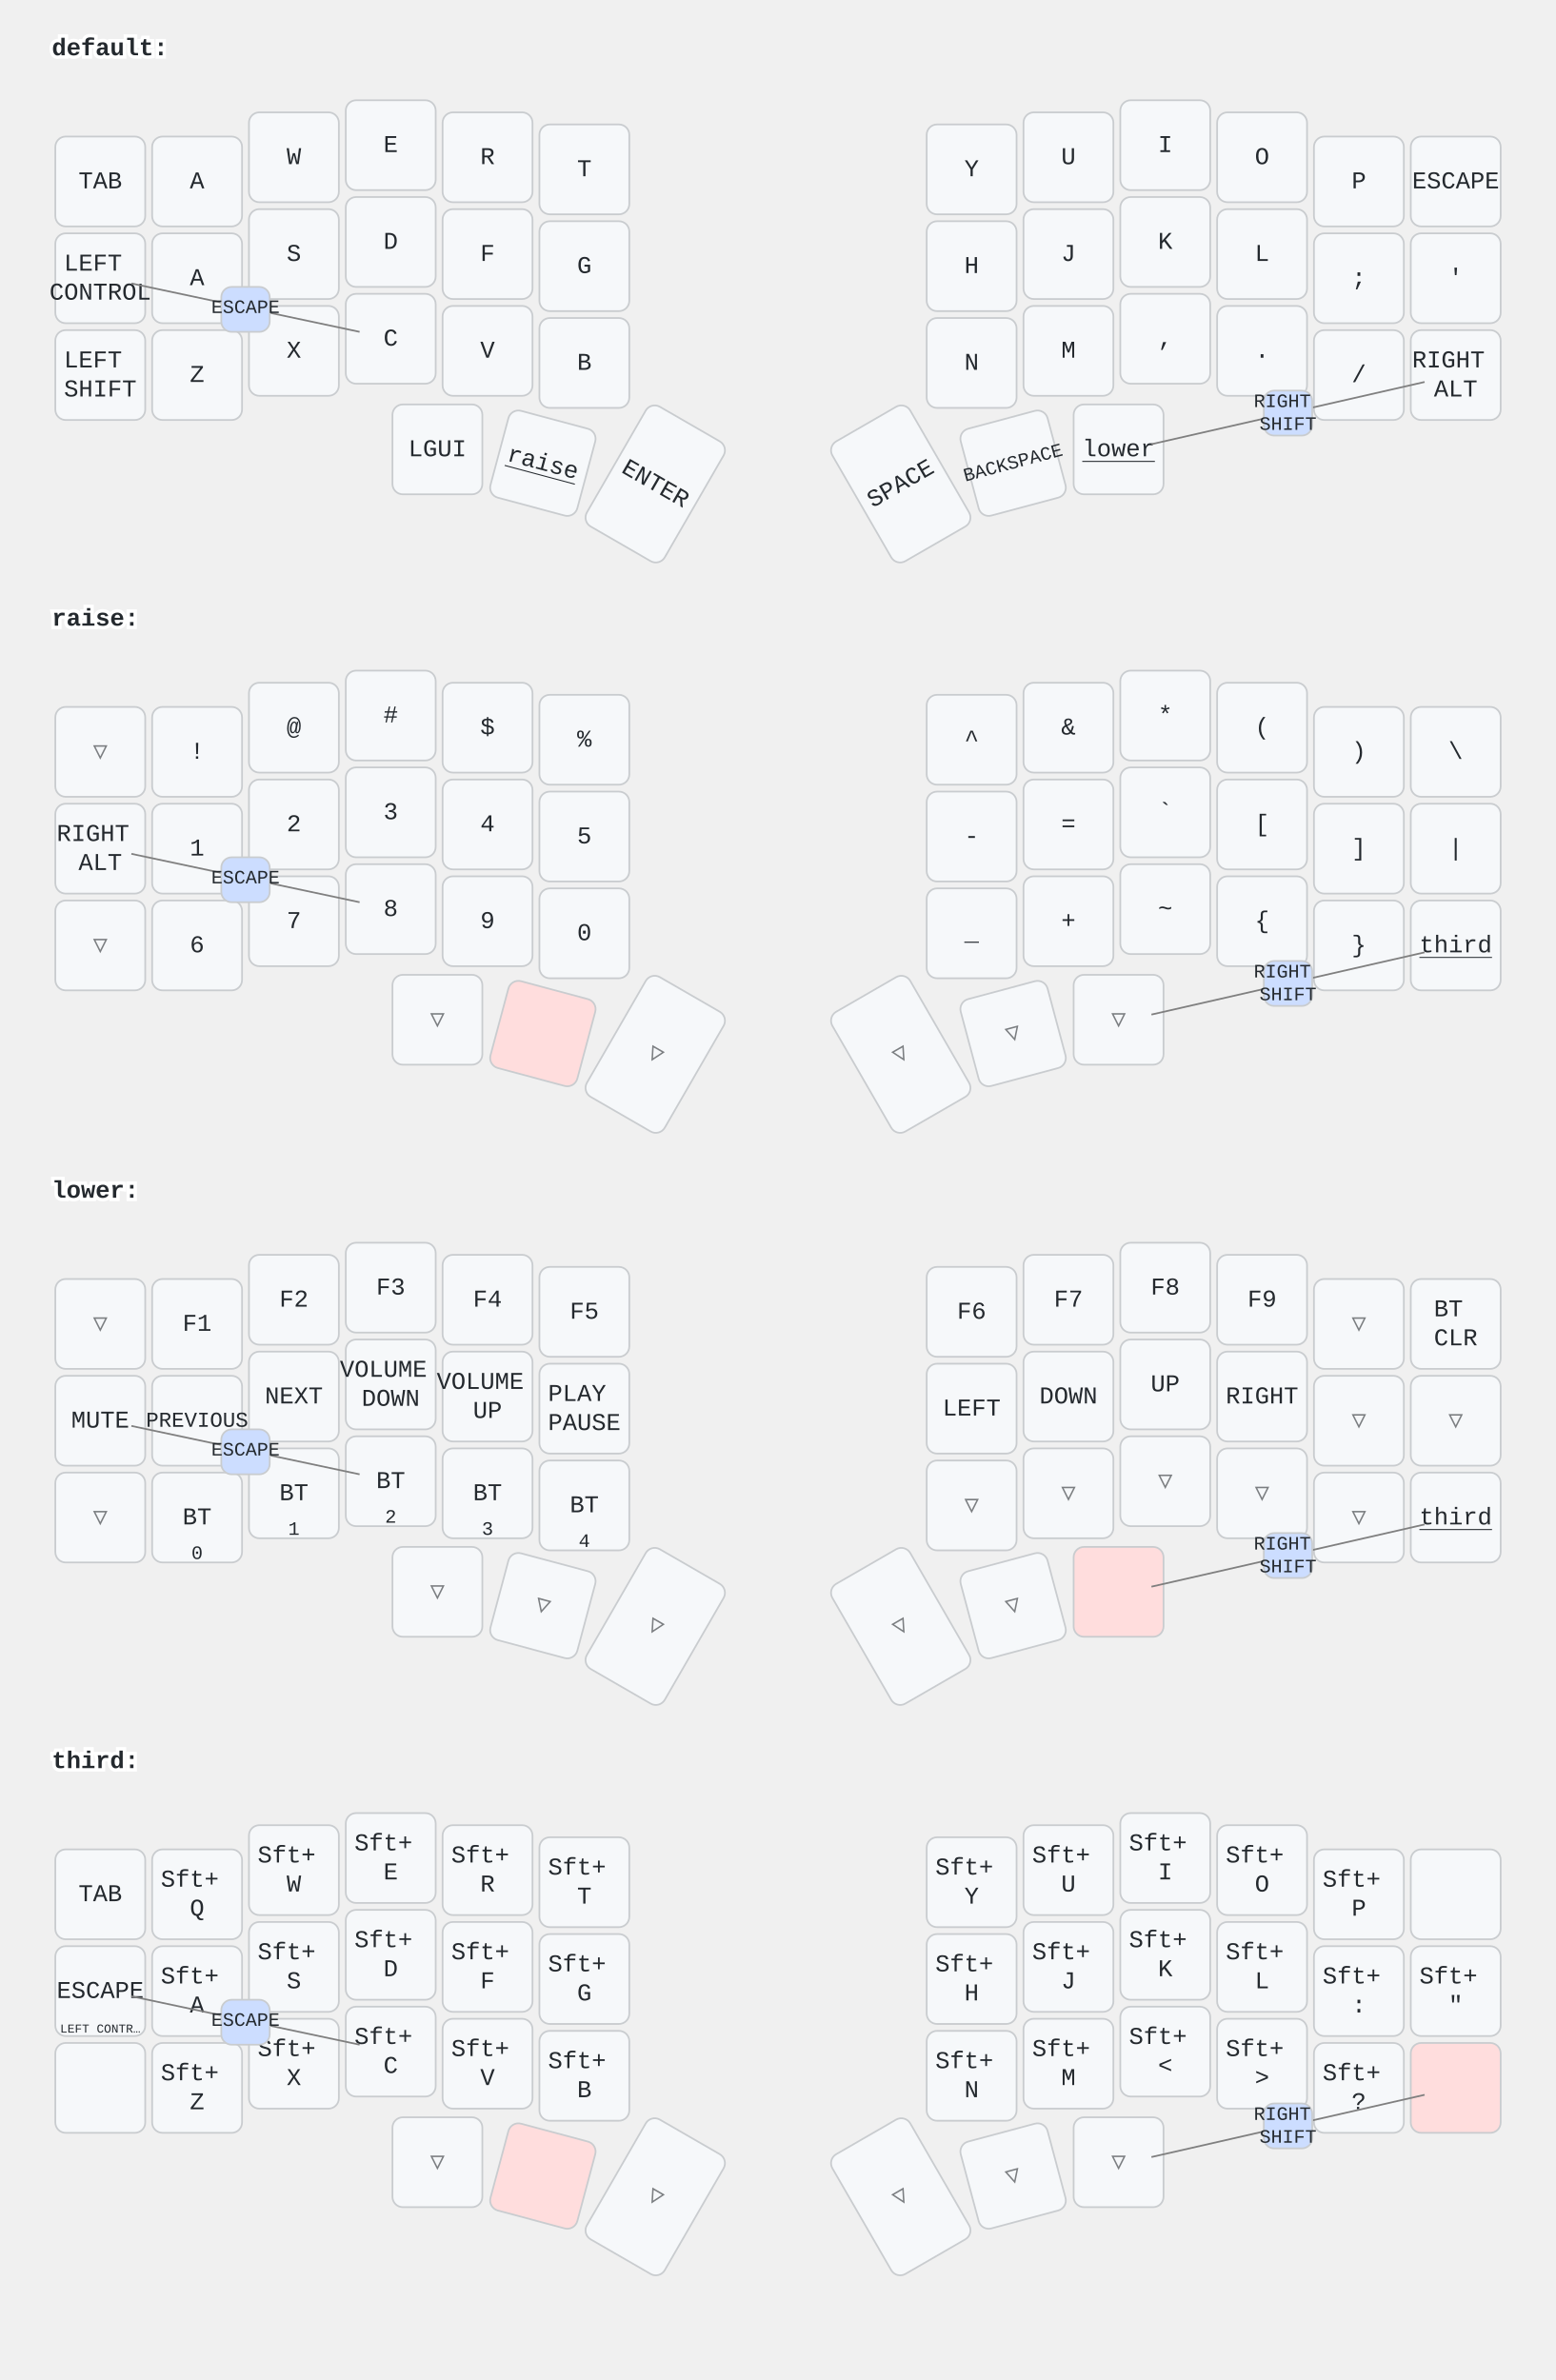
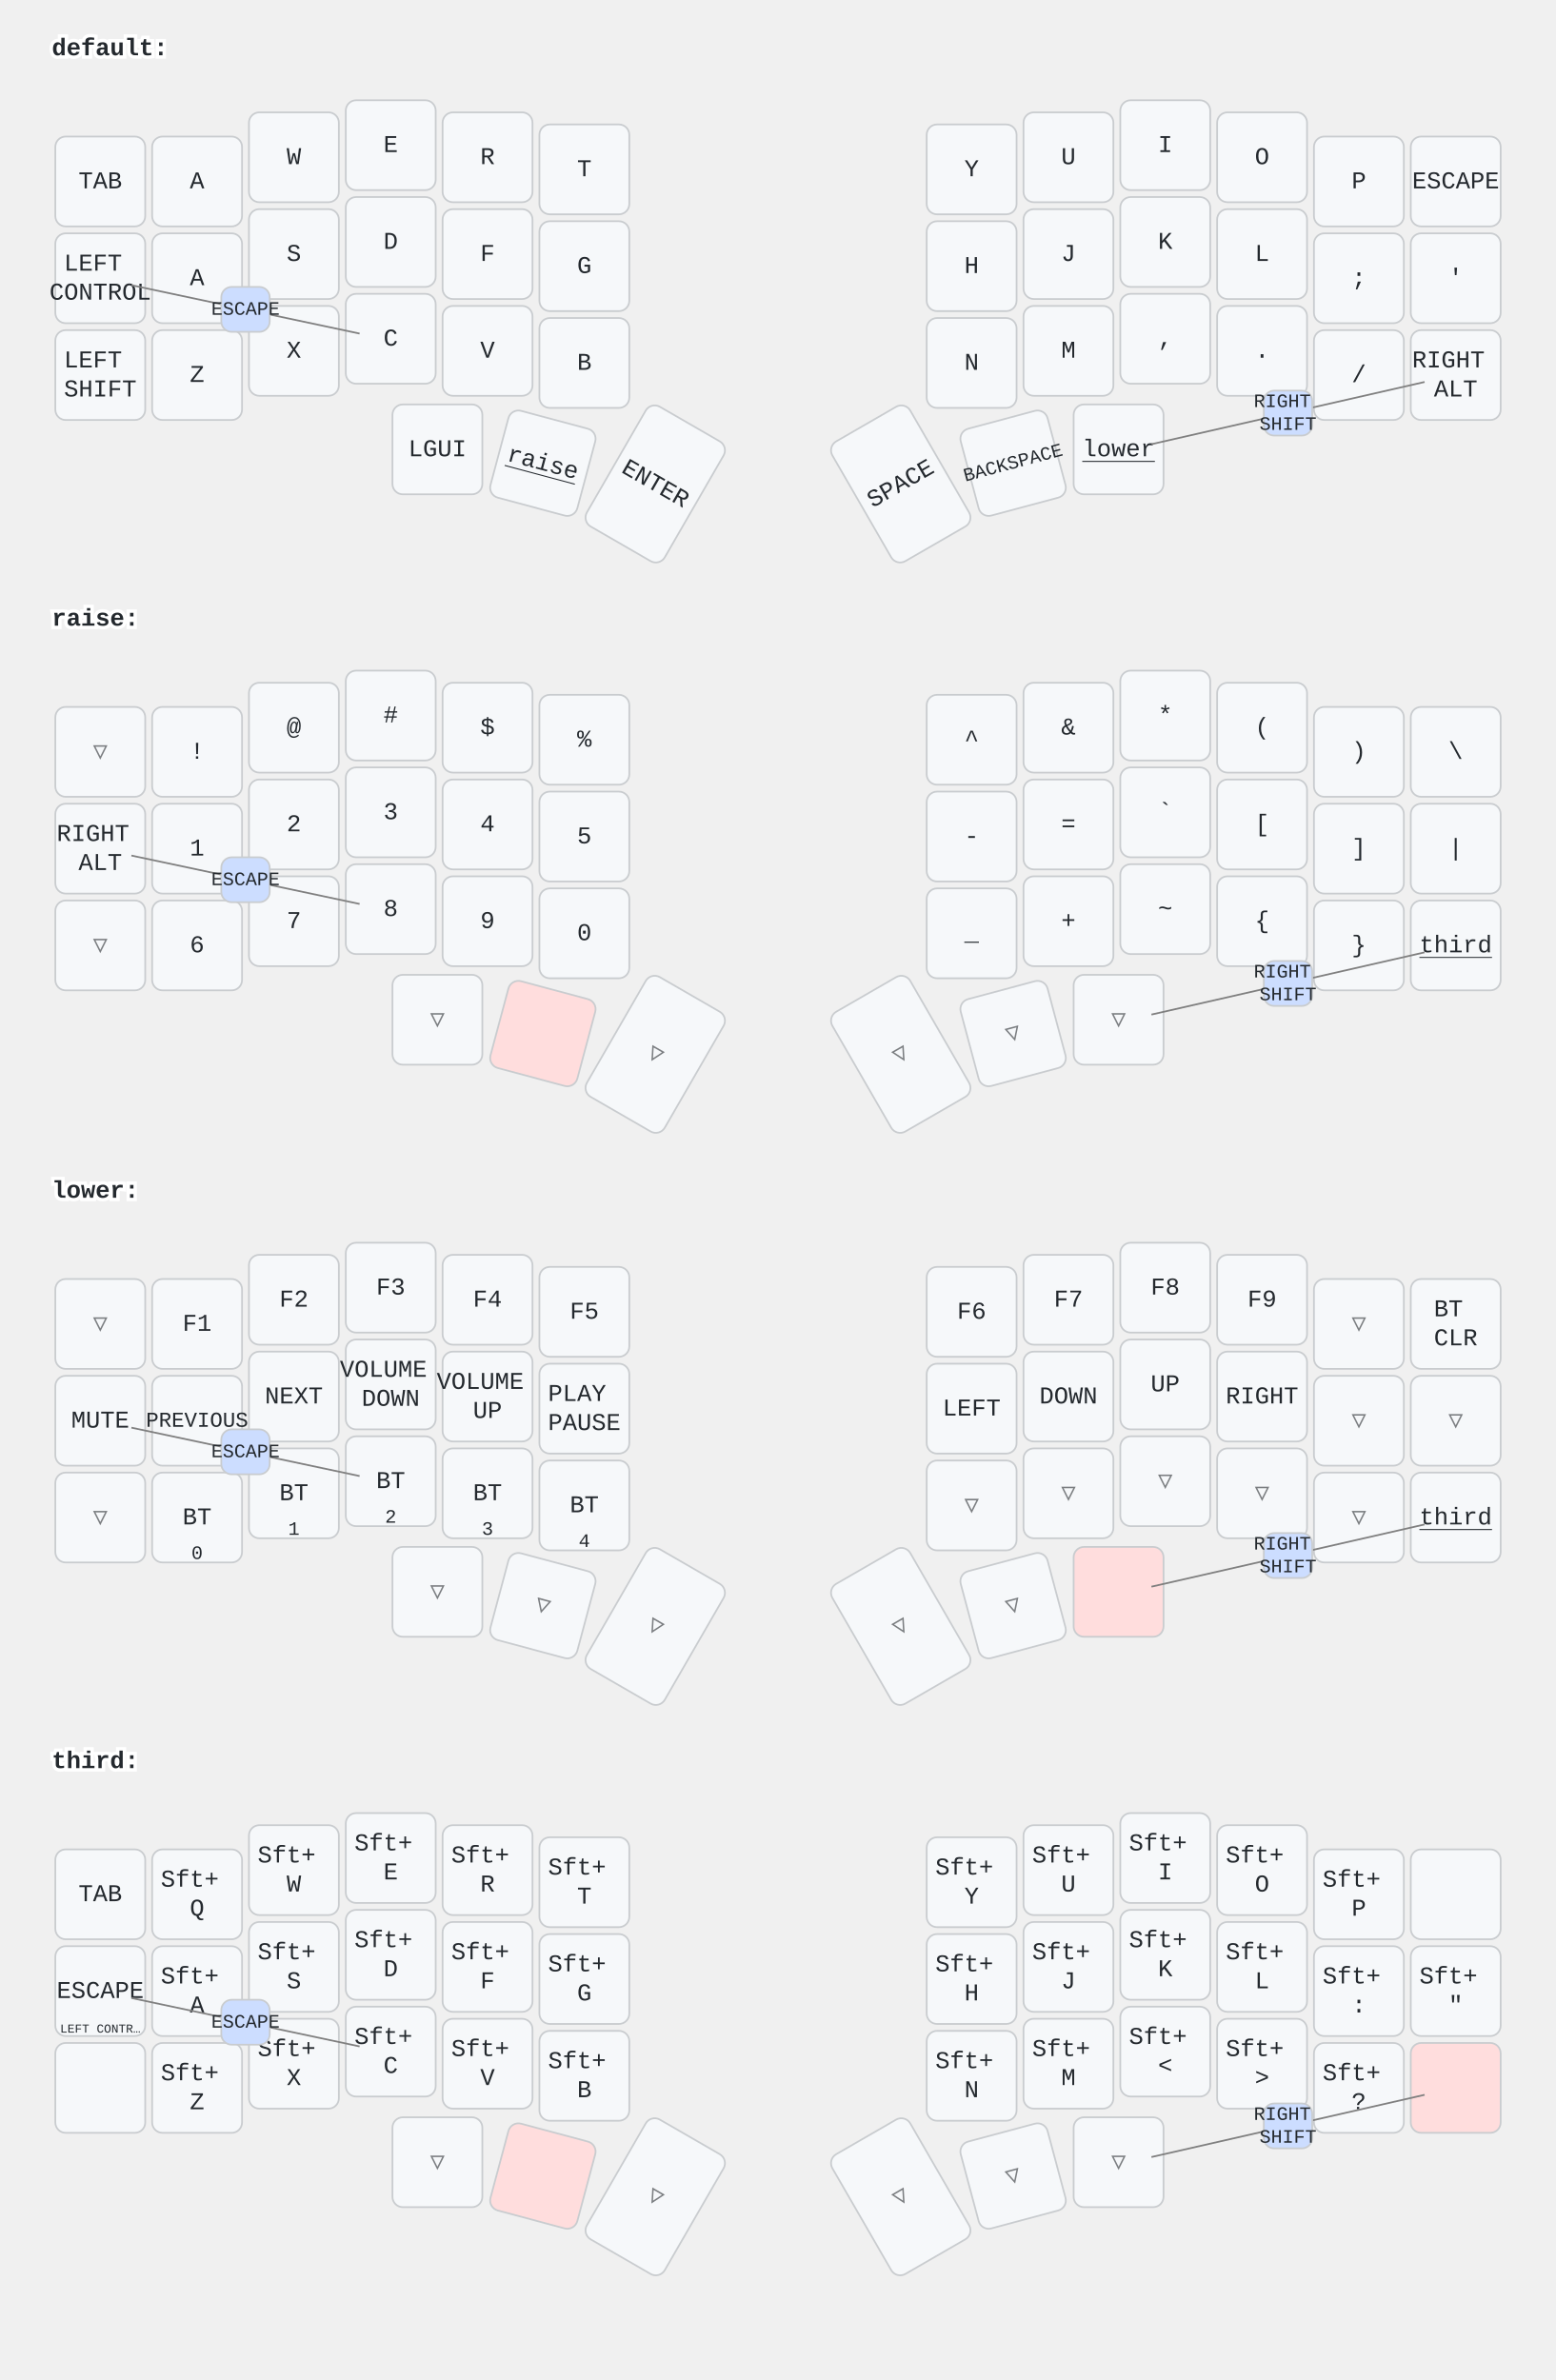
<svg xmlns="http://www.w3.org/2000/svg" width="900" height="1377" viewBox="0 0 900 1377" class="keymap">
  <style>/* inherit to force styles through use tags */
svg path {
    fill: inherit;
}

/* font and background color specifications */
svg.keymap {
    font-family: SFMono-Regular,Consolas,Liberation Mono,Menlo,monospace;
    font-size: 14px;
    font-kerning: normal;
    text-rendering: optimizeLegibility;
    fill: #24292e;
}

/* default key styling */
rect.key {
    fill: #f6f8fa;
}

rect.key, rect.combo {
    stroke: #c9cccf;
    stroke-width: 1;
}

/* default key side styling, only used is draw_key_sides is set */
rect.side {
    filter: brightness(90%);
}

/* color accent for combo boxes */
rect.combo, rect.combo-separate {
    fill: #cdf;
}

/* color accent for held keys */
rect.held, rect.combo.held {
    fill: #fdd;
}

/* color accent for ghost (optional) keys */
rect.ghost, rect.combo.ghost {
    stroke-dasharray: 4, 4;
    stroke-width: 2;
}

text {
    text-anchor: middle;
    dominant-baseline: middle;
}

/* styling for layer labels */
text.label {
    font-weight: bold;
    text-anchor: start;
    stroke: white;
    stroke-width: 4;
    paint-order: stroke;
}

/* styling for optional footer */
text.footer {
    text-anchor: end;
    dominant-baseline: auto;
    stroke: white;
    stroke-width: 4;
    paint-order: stroke;
}

/* styling for combo tap, and key hold/shifted label text */
text.combo, text.hold, text.shifted {
    font-size: 11px;
}

text.hold {
    text-anchor: middle;
    dominant-baseline: auto;
}

text.shifted {
    text-anchor: middle;
    dominant-baseline: hanging;
}

text.layer-activator {
    text-decoration: underline;
}

/* styling for hold/shifted label text in combo box */
text.combo.hold, text.combo.shifted {
    font-size: 8px;
}

/* lighter symbol for transparent keys */
text.trans {
    fill: #7b7e81;
}

/* styling for combo dendrons */
path.combo {
    stroke-width: 1;
    stroke: gray;
    fill: none;
}

/* Start Tabler Icons Cleanup */
/* cannot use height/width with glyphs */
.icon-tabler &gt; path {
    fill: inherit;
    stroke: inherit;
    stroke-width: 2;
}
/* hide tabler's default box */
.icon-tabler &gt; path[stroke="none"][fill="none"] {
    visibility: hidden;
}
/* End Tabler Icons Cleanup */
</style>
  <g transform="translate(30, 0)" class="layer-default">
    <text x="0" y="28" class="label" id="default">default:</text>
    <g transform="translate(0, 56)">
      <g transform="translate(28, 49)" class="key keypos-0">
        <rect rx="6" ry="6" x="-26" y="-26" width="52" height="52" class="key" />
        <text x="0" y="0" class="key tap">TAB</text>
      </g>
      <g transform="translate(84, 49)" class="key keypos-1">
        <rect rx="6" ry="6" x="-26" y="-26" width="52" height="52" class="key" />
        <text x="0" y="0" class="key tap">A</text>
      </g>
      <g transform="translate(140, 35)" class="key keypos-2">
        <rect rx="6" ry="6" x="-26" y="-26" width="52" height="52" class="key" />
        <text x="0" y="0" class="key tap">W</text>
      </g>
      <g transform="translate(196, 28)" class="key keypos-3">
        <rect rx="6" ry="6" x="-26" y="-26" width="52" height="52" class="key" />
        <text x="0" y="0" class="key tap">E</text>
      </g>
      <g transform="translate(252, 35)" class="key keypos-4">
        <rect rx="6" ry="6" x="-26" y="-26" width="52" height="52" class="key" />
        <text x="0" y="0" class="key tap">R</text>
      </g>
      <g transform="translate(308, 42)" class="key keypos-5">
        <rect rx="6" ry="6" x="-26" y="-26" width="52" height="52" class="key" />
        <text x="0" y="0" class="key tap">T</text>
      </g>
      <g transform="translate(532, 42)" class="key keypos-6">
        <rect rx="6" ry="6" x="-26" y="-26" width="52" height="52" class="key" />
        <text x="0" y="0" class="key tap">Y</text>
      </g>
      <g transform="translate(588, 35)" class="key keypos-7">
        <rect rx="6" ry="6" x="-26" y="-26" width="52" height="52" class="key" />
        <text x="0" y="0" class="key tap">U</text>
      </g>
      <g transform="translate(644, 28)" class="key keypos-8">
        <rect rx="6" ry="6" x="-26" y="-26" width="52" height="52" class="key" />
        <text x="0" y="0" class="key tap">I</text>
      </g>
      <g transform="translate(700, 35)" class="key keypos-9">
        <rect rx="6" ry="6" x="-26" y="-26" width="52" height="52" class="key" />
        <text x="0" y="0" class="key tap">O</text>
      </g>
      <g transform="translate(756, 49)" class="key keypos-10">
        <rect rx="6" ry="6" x="-26" y="-26" width="52" height="52" class="key" />
        <text x="0" y="0" class="key tap">P</text>
      </g>
      <g transform="translate(812, 49)" class="key keypos-11">
        <rect rx="6" ry="6" x="-26" y="-26" width="52" height="52" class="key" />
        <text x="0" y="0" class="key tap">ESCAPE</text>
      </g>
      <g transform="translate(28, 105)" class="key keypos-12">
        <rect rx="6" ry="6" x="-26" y="-26" width="52" height="52" class="key" />
        <text x="0" y="0" class="key tap">
          <tspan x="0" dy="-0.6em">LEFT</tspan>
          <tspan x="0" dy="1.2em">CONTROL</tspan>
        </text>
      </g>
      <g transform="translate(84, 105)" class="key keypos-13">
        <rect rx="6" ry="6" x="-26" y="-26" width="52" height="52" class="key" />
        <text x="0" y="0" class="key tap">A</text>
      </g>
      <g transform="translate(140, 91)" class="key keypos-14">
        <rect rx="6" ry="6" x="-26" y="-26" width="52" height="52" class="key" />
        <text x="0" y="0" class="key tap">S</text>
      </g>
      <g transform="translate(196, 84)" class="key keypos-15">
        <rect rx="6" ry="6" x="-26" y="-26" width="52" height="52" class="key" />
        <text x="0" y="0" class="key tap">D</text>
      </g>
      <g transform="translate(252, 91)" class="key keypos-16">
        <rect rx="6" ry="6" x="-26" y="-26" width="52" height="52" class="key" />
        <text x="0" y="0" class="key tap">F</text>
      </g>
      <g transform="translate(308, 98)" class="key keypos-17">
        <rect rx="6" ry="6" x="-26" y="-26" width="52" height="52" class="key" />
        <text x="0" y="0" class="key tap">G</text>
      </g>
      <g transform="translate(532, 98)" class="key keypos-18">
        <rect rx="6" ry="6" x="-26" y="-26" width="52" height="52" class="key" />
        <text x="0" y="0" class="key tap">H</text>
      </g>
      <g transform="translate(588, 91)" class="key keypos-19">
        <rect rx="6" ry="6" x="-26" y="-26" width="52" height="52" class="key" />
        <text x="0" y="0" class="key tap">J</text>
      </g>
      <g transform="translate(644, 84)" class="key keypos-20">
        <rect rx="6" ry="6" x="-26" y="-26" width="52" height="52" class="key" />
        <text x="0" y="0" class="key tap">K</text>
      </g>
      <g transform="translate(700, 91)" class="key keypos-21">
        <rect rx="6" ry="6" x="-26" y="-26" width="52" height="52" class="key" />
        <text x="0" y="0" class="key tap">L</text>
      </g>
      <g transform="translate(756, 105)" class="key keypos-22">
        <rect rx="6" ry="6" x="-26" y="-26" width="52" height="52" class="key" />
        <text x="0" y="0" class="key tap">;</text>
      </g>
      <g transform="translate(812, 105)" class="key keypos-23">
        <rect rx="6" ry="6" x="-26" y="-26" width="52" height="52" class="key" />
        <text x="0" y="0" class="key tap">'</text>
      </g>
      <g transform="translate(28, 161)" class="key keypos-24">
        <rect rx="6" ry="6" x="-26" y="-26" width="52" height="52" class="key" />
        <text x="0" y="0" class="key tap">
          <tspan x="0" dy="-0.6em">LEFT</tspan>
          <tspan x="0" dy="1.2em">SHIFT</tspan>
        </text>
      </g>
      <g transform="translate(84, 161)" class="key keypos-25">
        <rect rx="6" ry="6" x="-26" y="-26" width="52" height="52" class="key" />
        <text x="0" y="0" class="key tap">Z</text>
      </g>
      <g transform="translate(140, 147)" class="key keypos-26">
        <rect rx="6" ry="6" x="-26" y="-26" width="52" height="52" class="key" />
        <text x="0" y="0" class="key tap">X</text>
      </g>
      <g transform="translate(196, 140)" class="key keypos-27">
        <rect rx="6" ry="6" x="-26" y="-26" width="52" height="52" class="key" />
        <text x="0" y="0" class="key tap">C</text>
      </g>
      <g transform="translate(252, 147)" class="key keypos-28">
        <rect rx="6" ry="6" x="-26" y="-26" width="52" height="52" class="key" />
        <text x="0" y="0" class="key tap">V</text>
      </g>
      <g transform="translate(308, 154)" class="key keypos-29">
        <rect rx="6" ry="6" x="-26" y="-26" width="52" height="52" class="key" />
        <text x="0" y="0" class="key tap">B</text>
      </g>
      <g transform="translate(532, 154)" class="key keypos-30">
        <rect rx="6" ry="6" x="-26" y="-26" width="52" height="52" class="key" />
        <text x="0" y="0" class="key tap">N</text>
      </g>
      <g transform="translate(588, 147)" class="key keypos-31">
        <rect rx="6" ry="6" x="-26" y="-26" width="52" height="52" class="key" />
        <text x="0" y="0" class="key tap">M</text>
      </g>
      <g transform="translate(644, 140)" class="key keypos-32">
        <rect rx="6" ry="6" x="-26" y="-26" width="52" height="52" class="key" />
        <text x="0" y="0" class="key tap">,</text>
      </g>
      <g transform="translate(700, 147)" class="key keypos-33">
        <rect rx="6" ry="6" x="-26" y="-26" width="52" height="52" class="key" />
        <text x="0" y="0" class="key tap">.</text>
      </g>
      <g transform="translate(756, 161)" class="key keypos-34">
        <rect rx="6" ry="6" x="-26" y="-26" width="52" height="52" class="key" />
        <text x="0" y="0" class="key tap">/</text>
      </g>
      <g transform="translate(812, 161)" class="key keypos-35">
        <rect rx="6" ry="6" x="-26" y="-26" width="52" height="52" class="key" />
        <text x="0" y="0" class="key tap">
          <tspan x="0" dy="-0.6em">RIGHT</tspan>
          <tspan x="0" dy="1.2em">ALT</tspan>
        </text>
      </g>
      <g transform="translate(223, 204)" class="key keypos-36">
        <rect rx="6" ry="6" x="-26" y="-26" width="52" height="52" class="key" />
        <text x="0" y="0" class="key tap">LGUI</text>
      </g>
      <g transform="translate(284, 212) rotate(15.0)" class="key keypos-37">
        <rect rx="6" ry="6" x="-26" y="-26" width="52" height="52" class="key" />
        <a href="#raise">
          <text x="0" y="0" class="key tap layer-activator">raise</text>
        </a>
      </g>
      <g transform="translate(349, 224) rotate(30.0)" class="key keypos-38">
        <rect rx="6" ry="6" x="-26" y="-40" width="52" height="80" class="key" />
        <text x="0" y="0" class="key tap">ENTER</text>
      </g>
      <g transform="translate(491, 224) rotate(-30.0)" class="key keypos-39">
        <rect rx="6" ry="6" x="-26" y="-40" width="52" height="80" class="key" />
        <text x="0" y="0" class="key tap">SPACE</text>
      </g>
      <g transform="translate(556, 212) rotate(-15.0)" class="key keypos-40">
        <rect rx="6" ry="6" x="-26" y="-26" width="52" height="52" class="key" />
        <text x="0" y="0" class="key tap">
          <tspan style="font-size: 78%">BACKSPACE</tspan>
        </text>
      </g>
      <g transform="translate(617, 204)" class="key keypos-41">
        <rect rx="6" ry="6" x="-26" y="-26" width="52" height="52" class="key" />
        <a href="#lower">
          <text x="0" y="0" class="key tap layer-activator">lower</text>
        </a>
      </g>
      <g class="combo combopos-0">
-         <path d="M112,122 l-66,-14" class="combo" />
-         <path d="M112,122 l66,14" class="combo" />
+         <path d="M112,123 l-66,-14" class="combo" />
+         <path d="M112,123 l66,14" class="combo" />
        <rect rx="6" ry="6" x="98" y="110" width="28" height="26" class="combo" />
-         <text x="112" y="122" class="combo tap">ESCAPE</text>
+         <text x="112" y="123" class="combo tap">ESCAPE</text>
      </g>
      <g class="combo combopos-1">
        <path d="M715,183 l-79,18" class="combo" />
        <path d="M715,183 l79,-18" class="combo" />
        <rect rx="6" ry="6" x="701" y="170" width="28" height="26" class="combo" />
        <text x="715" y="183" class="combo tap">
          <tspan x="715" dy="-0.6em">RIGHT</tspan>
          <tspan x="715" dy="1.2em">SHIFT</tspan>
        </text>
      </g>
    </g>
  </g>
  <g transform="translate(30, 330)" class="layer-raise">
    <text x="0" y="28" class="label" id="raise">raise:</text>
    <g transform="translate(0, 56)">
      <g transform="translate(28, 49)" class="key trans keypos-0">
        <rect rx="6" ry="6" x="-26" y="-26" width="52" height="52" class="key trans" />
        <text x="0" y="0" class="key trans tap">▽</text>
      </g>
      <g transform="translate(84, 49)" class="key keypos-1">
        <rect rx="6" ry="6" x="-26" y="-26" width="52" height="52" class="key" />
        <text x="0" y="0" class="key tap">!</text>
      </g>
      <g transform="translate(140, 35)" class="key keypos-2">
        <rect rx="6" ry="6" x="-26" y="-26" width="52" height="52" class="key" />
        <text x="0" y="0" class="key tap">@</text>
      </g>
      <g transform="translate(196, 28)" class="key keypos-3">
        <rect rx="6" ry="6" x="-26" y="-26" width="52" height="52" class="key" />
        <text x="0" y="0" class="key tap">#</text>
      </g>
      <g transform="translate(252, 35)" class="key keypos-4">
        <rect rx="6" ry="6" x="-26" y="-26" width="52" height="52" class="key" />
        <text x="0" y="0" class="key tap">$</text>
      </g>
      <g transform="translate(308, 42)" class="key keypos-5">
        <rect rx="6" ry="6" x="-26" y="-26" width="52" height="52" class="key" />
        <text x="0" y="0" class="key tap">%</text>
      </g>
      <g transform="translate(532, 42)" class="key keypos-6">
        <rect rx="6" ry="6" x="-26" y="-26" width="52" height="52" class="key" />
        <text x="0" y="0" class="key tap">^</text>
      </g>
      <g transform="translate(588, 35)" class="key keypos-7">
        <rect rx="6" ry="6" x="-26" y="-26" width="52" height="52" class="key" />
        <text x="0" y="0" class="key tap">&amp;</text>
      </g>
      <g transform="translate(644, 28)" class="key keypos-8">
        <rect rx="6" ry="6" x="-26" y="-26" width="52" height="52" class="key" />
        <text x="0" y="0" class="key tap">*</text>
      </g>
      <g transform="translate(700, 35)" class="key keypos-9">
        <rect rx="6" ry="6" x="-26" y="-26" width="52" height="52" class="key" />
        <text x="0" y="0" class="key tap">(</text>
      </g>
      <g transform="translate(756, 49)" class="key keypos-10">
        <rect rx="6" ry="6" x="-26" y="-26" width="52" height="52" class="key" />
        <text x="0" y="0" class="key tap">)</text>
      </g>
      <g transform="translate(812, 49)" class="key keypos-11">
        <rect rx="6" ry="6" x="-26" y="-26" width="52" height="52" class="key" />
        <text x="0" y="0" class="key tap">\</text>
      </g>
      <g transform="translate(28, 105)" class="key keypos-12">
        <rect rx="6" ry="6" x="-26" y="-26" width="52" height="52" class="key" />
        <text x="0" y="0" class="key tap">
          <tspan x="0" dy="-0.6em">RIGHT</tspan>
          <tspan x="0" dy="1.2em">ALT</tspan>
        </text>
      </g>
      <g transform="translate(84, 105)" class="key keypos-13">
        <rect rx="6" ry="6" x="-26" y="-26" width="52" height="52" class="key" />
        <text x="0" y="0" class="key tap">1</text>
      </g>
      <g transform="translate(140, 91)" class="key keypos-14">
        <rect rx="6" ry="6" x="-26" y="-26" width="52" height="52" class="key" />
        <text x="0" y="0" class="key tap">2</text>
      </g>
      <g transform="translate(196, 84)" class="key keypos-15">
        <rect rx="6" ry="6" x="-26" y="-26" width="52" height="52" class="key" />
        <text x="0" y="0" class="key tap">3</text>
      </g>
      <g transform="translate(252, 91)" class="key keypos-16">
        <rect rx="6" ry="6" x="-26" y="-26" width="52" height="52" class="key" />
        <text x="0" y="0" class="key tap">4</text>
      </g>
      <g transform="translate(308, 98)" class="key keypos-17">
        <rect rx="6" ry="6" x="-26" y="-26" width="52" height="52" class="key" />
        <text x="0" y="0" class="key tap">5</text>
      </g>
      <g transform="translate(532, 98)" class="key keypos-18">
        <rect rx="6" ry="6" x="-26" y="-26" width="52" height="52" class="key" />
        <text x="0" y="0" class="key tap">-</text>
      </g>
      <g transform="translate(588, 91)" class="key keypos-19">
        <rect rx="6" ry="6" x="-26" y="-26" width="52" height="52" class="key" />
        <text x="0" y="0" class="key tap">=</text>
      </g>
      <g transform="translate(644, 84)" class="key keypos-20">
        <rect rx="6" ry="6" x="-26" y="-26" width="52" height="52" class="key" />
        <text x="0" y="0" class="key tap">`</text>
      </g>
      <g transform="translate(700, 91)" class="key keypos-21">
        <rect rx="6" ry="6" x="-26" y="-26" width="52" height="52" class="key" />
        <text x="0" y="0" class="key tap">[</text>
      </g>
      <g transform="translate(756, 105)" class="key keypos-22">
        <rect rx="6" ry="6" x="-26" y="-26" width="52" height="52" class="key" />
        <text x="0" y="0" class="key tap">]</text>
      </g>
      <g transform="translate(812, 105)" class="key keypos-23">
        <rect rx="6" ry="6" x="-26" y="-26" width="52" height="52" class="key" />
        <text x="0" y="0" class="key tap">|</text>
      </g>
      <g transform="translate(28, 161)" class="key trans keypos-24">
        <rect rx="6" ry="6" x="-26" y="-26" width="52" height="52" class="key trans" />
        <text x="0" y="0" class="key trans tap">▽</text>
      </g>
      <g transform="translate(84, 161)" class="key keypos-25">
        <rect rx="6" ry="6" x="-26" y="-26" width="52" height="52" class="key" />
        <text x="0" y="0" class="key tap">6</text>
      </g>
      <g transform="translate(140, 147)" class="key keypos-26">
        <rect rx="6" ry="6" x="-26" y="-26" width="52" height="52" class="key" />
        <text x="0" y="0" class="key tap">7</text>
      </g>
      <g transform="translate(196, 140)" class="key keypos-27">
        <rect rx="6" ry="6" x="-26" y="-26" width="52" height="52" class="key" />
        <text x="0" y="0" class="key tap">8</text>
      </g>
      <g transform="translate(252, 147)" class="key keypos-28">
        <rect rx="6" ry="6" x="-26" y="-26" width="52" height="52" class="key" />
        <text x="0" y="0" class="key tap">9</text>
      </g>
      <g transform="translate(308, 154)" class="key keypos-29">
        <rect rx="6" ry="6" x="-26" y="-26" width="52" height="52" class="key" />
        <text x="0" y="0" class="key tap">0</text>
      </g>
      <g transform="translate(532, 154)" class="key keypos-30">
        <rect rx="6" ry="6" x="-26" y="-26" width="52" height="52" class="key" />
        <text x="0" y="0" class="key tap">_</text>
      </g>
      <g transform="translate(588, 147)" class="key keypos-31">
        <rect rx="6" ry="6" x="-26" y="-26" width="52" height="52" class="key" />
        <text x="0" y="0" class="key tap">+</text>
      </g>
      <g transform="translate(644, 140)" class="key keypos-32">
        <rect rx="6" ry="6" x="-26" y="-26" width="52" height="52" class="key" />
        <text x="0" y="0" class="key tap">~</text>
      </g>
      <g transform="translate(700, 147)" class="key keypos-33">
        <rect rx="6" ry="6" x="-26" y="-26" width="52" height="52" class="key" />
        <text x="0" y="0" class="key tap">{</text>
      </g>
      <g transform="translate(756, 161)" class="key keypos-34">
        <rect rx="6" ry="6" x="-26" y="-26" width="52" height="52" class="key" />
        <text x="0" y="0" class="key tap">}</text>
      </g>
      <g transform="translate(812, 161)" class="key keypos-35">
        <rect rx="6" ry="6" x="-26" y="-26" width="52" height="52" class="key" />
        <a href="#third">
          <text x="0" y="0" class="key tap layer-activator">third</text>
        </a>
      </g>
      <g transform="translate(223, 204)" class="key trans keypos-36">
        <rect rx="6" ry="6" x="-26" y="-26" width="52" height="52" class="key trans" />
        <text x="0" y="0" class="key trans tap">▽</text>
      </g>
      <g transform="translate(284, 212) rotate(15.0)" class="key held keypos-37">
        <rect rx="6" ry="6" x="-26" y="-26" width="52" height="52" class="key held" />
      </g>
      <g transform="translate(349, 224) rotate(30.0)" class="key trans keypos-38">
        <rect rx="6" ry="6" x="-26" y="-40" width="52" height="80" class="key trans" />
        <text x="0" y="0" class="key trans tap">▽</text>
      </g>
      <g transform="translate(491, 224) rotate(-30.0)" class="key trans keypos-39">
        <rect rx="6" ry="6" x="-26" y="-40" width="52" height="80" class="key trans" />
        <text x="0" y="0" class="key trans tap">▽</text>
      </g>
      <g transform="translate(556, 212) rotate(-15.0)" class="key trans keypos-40">
        <rect rx="6" ry="6" x="-26" y="-26" width="52" height="52" class="key trans" />
        <text x="0" y="0" class="key trans tap">▽</text>
      </g>
      <g transform="translate(617, 204)" class="key trans keypos-41">
        <rect rx="6" ry="6" x="-26" y="-26" width="52" height="52" class="key trans" />
        <text x="0" y="0" class="key trans tap">▽</text>
      </g>
      <g class="combo combopos-0">
-         <path d="M112,122 l-66,-14" class="combo" />
-         <path d="M112,122 l66,14" class="combo" />
+         <path d="M112,123 l-66,-14" class="combo" />
+         <path d="M112,123 l66,14" class="combo" />
        <rect rx="6" ry="6" x="98" y="110" width="28" height="26" class="combo" />
-         <text x="112" y="122" class="combo tap">ESCAPE</text>
+         <text x="112" y="123" class="combo tap">ESCAPE</text>
      </g>
      <g class="combo combopos-1">
        <path d="M715,183 l-79,18" class="combo" />
        <path d="M715,183 l79,-18" class="combo" />
        <rect rx="6" ry="6" x="701" y="170" width="28" height="26" class="combo" />
        <text x="715" y="183" class="combo tap">
          <tspan x="715" dy="-0.6em">RIGHT</tspan>
          <tspan x="715" dy="1.2em">SHIFT</tspan>
        </text>
      </g>
    </g>
  </g>
  <g transform="translate(30, 661)" class="layer-lower">
    <text x="0" y="28" class="label" id="lower">lower:</text>
    <g transform="translate(0, 56)">
      <g transform="translate(28, 49)" class="key trans keypos-0">
        <rect rx="6" ry="6" x="-26" y="-26" width="52" height="52" class="key trans" />
        <text x="0" y="0" class="key trans tap">▽</text>
      </g>
      <g transform="translate(84, 49)" class="key keypos-1">
        <rect rx="6" ry="6" x="-26" y="-26" width="52" height="52" class="key" />
        <text x="0" y="0" class="key tap">F1</text>
      </g>
      <g transform="translate(140, 35)" class="key keypos-2">
        <rect rx="6" ry="6" x="-26" y="-26" width="52" height="52" class="key" />
        <text x="0" y="0" class="key tap">F2</text>
      </g>
      <g transform="translate(196, 28)" class="key keypos-3">
        <rect rx="6" ry="6" x="-26" y="-26" width="52" height="52" class="key" />
        <text x="0" y="0" class="key tap">F3</text>
      </g>
      <g transform="translate(252, 35)" class="key keypos-4">
        <rect rx="6" ry="6" x="-26" y="-26" width="52" height="52" class="key" />
        <text x="0" y="0" class="key tap">F4</text>
      </g>
      <g transform="translate(308, 42)" class="key keypos-5">
        <rect rx="6" ry="6" x="-26" y="-26" width="52" height="52" class="key" />
        <text x="0" y="0" class="key tap">F5</text>
      </g>
      <g transform="translate(532, 42)" class="key keypos-6">
        <rect rx="6" ry="6" x="-26" y="-26" width="52" height="52" class="key" />
        <text x="0" y="0" class="key tap">F6</text>
      </g>
      <g transform="translate(588, 35)" class="key keypos-7">
        <rect rx="6" ry="6" x="-26" y="-26" width="52" height="52" class="key" />
        <text x="0" y="0" class="key tap">F7</text>
      </g>
      <g transform="translate(644, 28)" class="key keypos-8">
        <rect rx="6" ry="6" x="-26" y="-26" width="52" height="52" class="key" />
        <text x="0" y="0" class="key tap">F8</text>
      </g>
      <g transform="translate(700, 35)" class="key keypos-9">
        <rect rx="6" ry="6" x="-26" y="-26" width="52" height="52" class="key" />
        <text x="0" y="0" class="key tap">F9</text>
      </g>
      <g transform="translate(756, 49)" class="key trans keypos-10">
        <rect rx="6" ry="6" x="-26" y="-26" width="52" height="52" class="key trans" />
        <text x="0" y="0" class="key trans tap">▽</text>
      </g>
      <g transform="translate(812, 49)" class="key keypos-11">
        <rect rx="6" ry="6" x="-26" y="-26" width="52" height="52" class="key" />
        <text x="0" y="0" class="key tap">
          <tspan x="0" dy="-0.6em">BT</tspan>
          <tspan x="0" dy="1.2em">CLR</tspan>
        </text>
      </g>
      <g transform="translate(28, 105)" class="key keypos-12">
        <rect rx="6" ry="6" x="-26" y="-26" width="52" height="52" class="key" />
        <text x="0" y="0" class="key tap">MUTE</text>
      </g>
      <g transform="translate(84, 105)" class="key keypos-13">
        <rect rx="6" ry="6" x="-26" y="-26" width="52" height="52" class="key" />
        <text x="0" y="0" class="key tap">
          <tspan style="font-size: 88%">PREVIOUS</tspan>
        </text>
      </g>
      <g transform="translate(140, 91)" class="key keypos-14">
        <rect rx="6" ry="6" x="-26" y="-26" width="52" height="52" class="key" />
        <text x="0" y="0" class="key tap">NEXT</text>
      </g>
      <g transform="translate(196, 84)" class="key keypos-15">
        <rect rx="6" ry="6" x="-26" y="-26" width="52" height="52" class="key" />
        <text x="0" y="0" class="key tap">
          <tspan x="0" dy="-0.6em">VOLUME</tspan>
          <tspan x="0" dy="1.2em">DOWN</tspan>
        </text>
      </g>
      <g transform="translate(252, 91)" class="key keypos-16">
        <rect rx="6" ry="6" x="-26" y="-26" width="52" height="52" class="key" />
        <text x="0" y="0" class="key tap">
          <tspan x="0" dy="-0.6em">VOLUME</tspan>
          <tspan x="0" dy="1.2em">UP</tspan>
        </text>
      </g>
      <g transform="translate(308, 98)" class="key keypos-17">
        <rect rx="6" ry="6" x="-26" y="-26" width="52" height="52" class="key" />
        <text x="0" y="0" class="key tap">
          <tspan x="0" dy="-0.6em">PLAY</tspan>
          <tspan x="0" dy="1.2em">PAUSE</tspan>
        </text>
      </g>
      <g transform="translate(532, 98)" class="key keypos-18">
        <rect rx="6" ry="6" x="-26" y="-26" width="52" height="52" class="key" />
        <text x="0" y="0" class="key tap">LEFT</text>
      </g>
      <g transform="translate(588, 91)" class="key keypos-19">
        <rect rx="6" ry="6" x="-26" y="-26" width="52" height="52" class="key" />
        <text x="0" y="0" class="key tap">DOWN</text>
      </g>
      <g transform="translate(644, 84)" class="key keypos-20">
        <rect rx="6" ry="6" x="-26" y="-26" width="52" height="52" class="key" />
        <text x="0" y="0" class="key tap">UP</text>
      </g>
      <g transform="translate(700, 91)" class="key keypos-21">
        <rect rx="6" ry="6" x="-26" y="-26" width="52" height="52" class="key" />
        <text x="0" y="0" class="key tap">RIGHT</text>
      </g>
      <g transform="translate(756, 105)" class="key trans keypos-22">
        <rect rx="6" ry="6" x="-26" y="-26" width="52" height="52" class="key trans" />
        <text x="0" y="0" class="key trans tap">▽</text>
      </g>
      <g transform="translate(812, 105)" class="key trans keypos-23">
        <rect rx="6" ry="6" x="-26" y="-26" width="52" height="52" class="key trans" />
        <text x="0" y="0" class="key trans tap">▽</text>
      </g>
      <g transform="translate(28, 161)" class="key trans keypos-24">
        <rect rx="6" ry="6" x="-26" y="-26" width="52" height="52" class="key trans" />
        <text x="0" y="0" class="key trans tap">▽</text>
      </g>
      <g transform="translate(84, 161)" class="key keypos-25">
        <rect rx="6" ry="6" x="-26" y="-26" width="52" height="52" class="key" />
        <text x="0" y="0" class="key tap">BT</text>
        <text x="0" y="24" class="key hold">0</text>
      </g>
      <g transform="translate(140, 147)" class="key keypos-26">
        <rect rx="6" ry="6" x="-26" y="-26" width="52" height="52" class="key" />
        <text x="0" y="0" class="key tap">BT</text>
        <text x="0" y="24" class="key hold">1</text>
      </g>
      <g transform="translate(196, 140)" class="key keypos-27">
        <rect rx="6" ry="6" x="-26" y="-26" width="52" height="52" class="key" />
        <text x="0" y="0" class="key tap">BT</text>
        <text x="0" y="24" class="key hold">2</text>
      </g>
      <g transform="translate(252, 147)" class="key keypos-28">
        <rect rx="6" ry="6" x="-26" y="-26" width="52" height="52" class="key" />
        <text x="0" y="0" class="key tap">BT</text>
        <text x="0" y="24" class="key hold">3</text>
      </g>
      <g transform="translate(308, 154)" class="key keypos-29">
        <rect rx="6" ry="6" x="-26" y="-26" width="52" height="52" class="key" />
        <text x="0" y="0" class="key tap">BT</text>
        <text x="0" y="24" class="key hold">4</text>
      </g>
      <g transform="translate(532, 154)" class="key trans keypos-30">
        <rect rx="6" ry="6" x="-26" y="-26" width="52" height="52" class="key trans" />
        <text x="0" y="0" class="key trans tap">▽</text>
      </g>
      <g transform="translate(588, 147)" class="key trans keypos-31">
        <rect rx="6" ry="6" x="-26" y="-26" width="52" height="52" class="key trans" />
        <text x="0" y="0" class="key trans tap">▽</text>
      </g>
      <g transform="translate(644, 140)" class="key trans keypos-32">
        <rect rx="6" ry="6" x="-26" y="-26" width="52" height="52" class="key trans" />
        <text x="0" y="0" class="key trans tap">▽</text>
      </g>
      <g transform="translate(700, 147)" class="key trans keypos-33">
        <rect rx="6" ry="6" x="-26" y="-26" width="52" height="52" class="key trans" />
        <text x="0" y="0" class="key trans tap">▽</text>
      </g>
      <g transform="translate(756, 161)" class="key trans keypos-34">
        <rect rx="6" ry="6" x="-26" y="-26" width="52" height="52" class="key trans" />
        <text x="0" y="0" class="key trans tap">▽</text>
      </g>
      <g transform="translate(812, 161)" class="key keypos-35">
        <rect rx="6" ry="6" x="-26" y="-26" width="52" height="52" class="key" />
        <a href="#third">
          <text x="0" y="0" class="key tap layer-activator">third</text>
        </a>
      </g>
      <g transform="translate(223, 204)" class="key trans keypos-36">
        <rect rx="6" ry="6" x="-26" y="-26" width="52" height="52" class="key trans" />
        <text x="0" y="0" class="key trans tap">▽</text>
      </g>
      <g transform="translate(284, 212) rotate(15.0)" class="key trans keypos-37">
        <rect rx="6" ry="6" x="-26" y="-26" width="52" height="52" class="key trans" />
        <text x="0" y="0" class="key trans tap">▽</text>
      </g>
      <g transform="translate(349, 224) rotate(30.0)" class="key trans keypos-38">
        <rect rx="6" ry="6" x="-26" y="-40" width="52" height="80" class="key trans" />
        <text x="0" y="0" class="key trans tap">▽</text>
      </g>
      <g transform="translate(491, 224) rotate(-30.0)" class="key trans keypos-39">
        <rect rx="6" ry="6" x="-26" y="-40" width="52" height="80" class="key trans" />
        <text x="0" y="0" class="key trans tap">▽</text>
      </g>
      <g transform="translate(556, 212) rotate(-15.0)" class="key trans keypos-40">
        <rect rx="6" ry="6" x="-26" y="-26" width="52" height="52" class="key trans" />
        <text x="0" y="0" class="key trans tap">▽</text>
      </g>
      <g transform="translate(617, 204)" class="key held keypos-41">
        <rect rx="6" ry="6" x="-26" y="-26" width="52" height="52" class="key held" />
      </g>
      <g class="combo combopos-0">
-         <path d="M112,122 l-66,-14" class="combo" />
-         <path d="M112,122 l66,14" class="combo" />
+         <path d="M112,123 l-66,-14" class="combo" />
+         <path d="M112,123 l66,14" class="combo" />
        <rect rx="6" ry="6" x="98" y="110" width="28" height="26" class="combo" />
-         <text x="112" y="122" class="combo tap">ESCAPE</text>
+         <text x="112" y="123" class="combo tap">ESCAPE</text>
      </g>
      <g class="combo combopos-1">
        <path d="M715,183 l-79,18" class="combo" />
        <path d="M715,183 l79,-18" class="combo" />
        <rect rx="6" ry="6" x="701" y="170" width="28" height="26" class="combo" />
        <text x="715" y="183" class="combo tap">
          <tspan x="715" dy="-0.6em">RIGHT</tspan>
          <tspan x="715" dy="1.2em">SHIFT</tspan>
        </text>
      </g>
    </g>
  </g>
  <g transform="translate(30, 991)" class="layer-third">
    <text x="0" y="28" class="label" id="third">third:</text>
    <g transform="translate(0, 56)">
      <g transform="translate(28, 49)" class="key keypos-0">
        <rect rx="6" ry="6" x="-26" y="-26" width="52" height="52" class="key" />
        <text x="0" y="0" class="key tap">TAB</text>
      </g>
      <g transform="translate(84, 49)" class="key keypos-1">
        <rect rx="6" ry="6" x="-26" y="-26" width="52" height="52" class="key" />
        <text x="0" y="0" class="key tap">
          <tspan x="0" dy="-0.6em">Sft+</tspan>
          <tspan x="0" dy="1.2em">Q</tspan>
        </text>
      </g>
      <g transform="translate(140, 35)" class="key keypos-2">
        <rect rx="6" ry="6" x="-26" y="-26" width="52" height="52" class="key" />
        <text x="0" y="0" class="key tap">
          <tspan x="0" dy="-0.6em">Sft+</tspan>
          <tspan x="0" dy="1.2em">W</tspan>
        </text>
      </g>
      <g transform="translate(196, 28)" class="key keypos-3">
        <rect rx="6" ry="6" x="-26" y="-26" width="52" height="52" class="key" />
        <text x="0" y="0" class="key tap">
          <tspan x="0" dy="-0.6em">Sft+</tspan>
          <tspan x="0" dy="1.2em">E</tspan>
        </text>
      </g>
      <g transform="translate(252, 35)" class="key keypos-4">
        <rect rx="6" ry="6" x="-26" y="-26" width="52" height="52" class="key" />
        <text x="0" y="0" class="key tap">
          <tspan x="0" dy="-0.6em">Sft+</tspan>
          <tspan x="0" dy="1.2em">R</tspan>
        </text>
      </g>
      <g transform="translate(308, 42)" class="key keypos-5">
        <rect rx="6" ry="6" x="-26" y="-26" width="52" height="52" class="key" />
        <text x="0" y="0" class="key tap">
          <tspan x="0" dy="-0.6em">Sft+</tspan>
          <tspan x="0" dy="1.2em">T</tspan>
        </text>
      </g>
      <g transform="translate(532, 42)" class="key keypos-6">
        <rect rx="6" ry="6" x="-26" y="-26" width="52" height="52" class="key" />
        <text x="0" y="0" class="key tap">
          <tspan x="0" dy="-0.6em">Sft+</tspan>
          <tspan x="0" dy="1.2em">Y</tspan>
        </text>
      </g>
      <g transform="translate(588, 35)" class="key keypos-7">
        <rect rx="6" ry="6" x="-26" y="-26" width="52" height="52" class="key" />
        <text x="0" y="0" class="key tap">
          <tspan x="0" dy="-0.6em">Sft+</tspan>
          <tspan x="0" dy="1.2em">U</tspan>
        </text>
      </g>
      <g transform="translate(644, 28)" class="key keypos-8">
        <rect rx="6" ry="6" x="-26" y="-26" width="52" height="52" class="key" />
        <text x="0" y="0" class="key tap">
          <tspan x="0" dy="-0.6em">Sft+</tspan>
          <tspan x="0" dy="1.2em">I</tspan>
        </text>
      </g>
      <g transform="translate(700, 35)" class="key keypos-9">
        <rect rx="6" ry="6" x="-26" y="-26" width="52" height="52" class="key" />
        <text x="0" y="0" class="key tap">
          <tspan x="0" dy="-0.6em">Sft+</tspan>
          <tspan x="0" dy="1.2em">O</tspan>
        </text>
      </g>
      <g transform="translate(756, 49)" class="key keypos-10">
        <rect rx="6" ry="6" x="-26" y="-26" width="52" height="52" class="key" />
        <text x="0" y="0" class="key tap">
          <tspan x="0" dy="-0.6em">Sft+</tspan>
          <tspan x="0" dy="1.2em">P</tspan>
        </text>
      </g>
      <g transform="translate(812, 49)" class="key keypos-11">
        <rect rx="6" ry="6" x="-26" y="-26" width="52" height="52" class="key" />
      </g>
      <g transform="translate(28, 105)" class="key keypos-12">
        <rect rx="6" ry="6" x="-26" y="-26" width="52" height="52" class="key" />
        <text x="0" y="0" class="key tap">ESCAPE</text>
        <text x="0" y="24" class="key hold">
          <tspan style="font-size: 64%">LEFT CONTR…</tspan>
        </text>
      </g>
      <g transform="translate(84, 105)" class="key keypos-13">
        <rect rx="6" ry="6" x="-26" y="-26" width="52" height="52" class="key" />
        <text x="0" y="0" class="key tap">
          <tspan x="0" dy="-0.6em">Sft+</tspan>
          <tspan x="0" dy="1.2em">A</tspan>
        </text>
      </g>
      <g transform="translate(140, 91)" class="key keypos-14">
        <rect rx="6" ry="6" x="-26" y="-26" width="52" height="52" class="key" />
        <text x="0" y="0" class="key tap">
          <tspan x="0" dy="-0.6em">Sft+</tspan>
          <tspan x="0" dy="1.2em">S</tspan>
        </text>
      </g>
      <g transform="translate(196, 84)" class="key keypos-15">
        <rect rx="6" ry="6" x="-26" y="-26" width="52" height="52" class="key" />
        <text x="0" y="0" class="key tap">
          <tspan x="0" dy="-0.6em">Sft+</tspan>
          <tspan x="0" dy="1.2em">D</tspan>
        </text>
      </g>
      <g transform="translate(252, 91)" class="key keypos-16">
        <rect rx="6" ry="6" x="-26" y="-26" width="52" height="52" class="key" />
        <text x="0" y="0" class="key tap">
          <tspan x="0" dy="-0.6em">Sft+</tspan>
          <tspan x="0" dy="1.2em">F</tspan>
        </text>
      </g>
      <g transform="translate(308, 98)" class="key keypos-17">
        <rect rx="6" ry="6" x="-26" y="-26" width="52" height="52" class="key" />
        <text x="0" y="0" class="key tap">
          <tspan x="0" dy="-0.6em">Sft+</tspan>
          <tspan x="0" dy="1.2em">G</tspan>
        </text>
      </g>
      <g transform="translate(532, 98)" class="key keypos-18">
        <rect rx="6" ry="6" x="-26" y="-26" width="52" height="52" class="key" />
        <text x="0" y="0" class="key tap">
          <tspan x="0" dy="-0.6em">Sft+</tspan>
          <tspan x="0" dy="1.2em">H</tspan>
        </text>
      </g>
      <g transform="translate(588, 91)" class="key keypos-19">
        <rect rx="6" ry="6" x="-26" y="-26" width="52" height="52" class="key" />
        <text x="0" y="0" class="key tap">
          <tspan x="0" dy="-0.6em">Sft+</tspan>
          <tspan x="0" dy="1.2em">J</tspan>
        </text>
      </g>
      <g transform="translate(644, 84)" class="key keypos-20">
        <rect rx="6" ry="6" x="-26" y="-26" width="52" height="52" class="key" />
        <text x="0" y="0" class="key tap">
          <tspan x="0" dy="-0.6em">Sft+</tspan>
          <tspan x="0" dy="1.2em">K</tspan>
        </text>
      </g>
      <g transform="translate(700, 91)" class="key keypos-21">
        <rect rx="6" ry="6" x="-26" y="-26" width="52" height="52" class="key" />
        <text x="0" y="0" class="key tap">
          <tspan x="0" dy="-0.6em">Sft+</tspan>
          <tspan x="0" dy="1.2em">L</tspan>
        </text>
      </g>
      <g transform="translate(756, 105)" class="key keypos-22">
        <rect rx="6" ry="6" x="-26" y="-26" width="52" height="52" class="key" />
        <text x="0" y="0" class="key tap">
          <tspan x="0" dy="-0.6em">Sft+</tspan>
          <tspan x="0" dy="1.2em">:</tspan>
        </text>
      </g>
      <g transform="translate(812, 105)" class="key keypos-23">
        <rect rx="6" ry="6" x="-26" y="-26" width="52" height="52" class="key" />
        <text x="0" y="0" class="key tap">
          <tspan x="0" dy="-0.6em">Sft+</tspan>
          <tspan x="0" dy="1.2em">"</tspan>
        </text>
      </g>
      <g transform="translate(28, 161)" class="key keypos-24">
        <rect rx="6" ry="6" x="-26" y="-26" width="52" height="52" class="key" />
      </g>
      <g transform="translate(84, 161)" class="key keypos-25">
        <rect rx="6" ry="6" x="-26" y="-26" width="52" height="52" class="key" />
        <text x="0" y="0" class="key tap">
          <tspan x="0" dy="-0.6em">Sft+</tspan>
          <tspan x="0" dy="1.2em">Z</tspan>
        </text>
      </g>
      <g transform="translate(140, 147)" class="key keypos-26">
        <rect rx="6" ry="6" x="-26" y="-26" width="52" height="52" class="key" />
        <text x="0" y="0" class="key tap">
          <tspan x="0" dy="-0.6em">Sft+</tspan>
          <tspan x="0" dy="1.2em">X</tspan>
        </text>
      </g>
      <g transform="translate(196, 140)" class="key keypos-27">
        <rect rx="6" ry="6" x="-26" y="-26" width="52" height="52" class="key" />
        <text x="0" y="0" class="key tap">
          <tspan x="0" dy="-0.6em">Sft+</tspan>
          <tspan x="0" dy="1.2em">C</tspan>
        </text>
      </g>
      <g transform="translate(252, 147)" class="key keypos-28">
        <rect rx="6" ry="6" x="-26" y="-26" width="52" height="52" class="key" />
        <text x="0" y="0" class="key tap">
          <tspan x="0" dy="-0.6em">Sft+</tspan>
          <tspan x="0" dy="1.2em">V</tspan>
        </text>
      </g>
      <g transform="translate(308, 154)" class="key keypos-29">
        <rect rx="6" ry="6" x="-26" y="-26" width="52" height="52" class="key" />
        <text x="0" y="0" class="key tap">
          <tspan x="0" dy="-0.6em">Sft+</tspan>
          <tspan x="0" dy="1.2em">B</tspan>
        </text>
      </g>
      <g transform="translate(532, 154)" class="key keypos-30">
        <rect rx="6" ry="6" x="-26" y="-26" width="52" height="52" class="key" />
        <text x="0" y="0" class="key tap">
          <tspan x="0" dy="-0.6em">Sft+</tspan>
          <tspan x="0" dy="1.2em">N</tspan>
        </text>
      </g>
      <g transform="translate(588, 147)" class="key keypos-31">
        <rect rx="6" ry="6" x="-26" y="-26" width="52" height="52" class="key" />
        <text x="0" y="0" class="key tap">
          <tspan x="0" dy="-0.6em">Sft+</tspan>
          <tspan x="0" dy="1.2em">M</tspan>
        </text>
      </g>
      <g transform="translate(644, 140)" class="key keypos-32">
        <rect rx="6" ry="6" x="-26" y="-26" width="52" height="52" class="key" />
        <text x="0" y="0" class="key tap">
          <tspan x="0" dy="-0.6em">Sft+</tspan>
          <tspan x="0" dy="1.2em">&lt;</tspan>
        </text>
      </g>
      <g transform="translate(700, 147)" class="key keypos-33">
        <rect rx="6" ry="6" x="-26" y="-26" width="52" height="52" class="key" />
        <text x="0" y="0" class="key tap">
          <tspan x="0" dy="-0.6em">Sft+</tspan>
          <tspan x="0" dy="1.2em">&gt;</tspan>
        </text>
      </g>
      <g transform="translate(756, 161)" class="key keypos-34">
        <rect rx="6" ry="6" x="-26" y="-26" width="52" height="52" class="key" />
        <text x="0" y="0" class="key tap">
          <tspan x="0" dy="-0.6em">Sft+</tspan>
          <tspan x="0" dy="1.2em">?</tspan>
        </text>
      </g>
      <g transform="translate(812, 161)" class="key held keypos-35">
        <rect rx="6" ry="6" x="-26" y="-26" width="52" height="52" class="key held" />
      </g>
      <g transform="translate(223, 204)" class="key trans keypos-36">
        <rect rx="6" ry="6" x="-26" y="-26" width="52" height="52" class="key trans" />
        <text x="0" y="0" class="key trans tap">▽</text>
      </g>
      <g transform="translate(284, 212) rotate(15.0)" class="key held keypos-37">
        <rect rx="6" ry="6" x="-26" y="-26" width="52" height="52" class="key held" />
      </g>
      <g transform="translate(349, 224) rotate(30.0)" class="key trans keypos-38">
        <rect rx="6" ry="6" x="-26" y="-40" width="52" height="80" class="key trans" />
        <text x="0" y="0" class="key trans tap">▽</text>
      </g>
      <g transform="translate(491, 224) rotate(-30.0)" class="key trans keypos-39">
        <rect rx="6" ry="6" x="-26" y="-40" width="52" height="80" class="key trans" />
        <text x="0" y="0" class="key trans tap">▽</text>
      </g>
      <g transform="translate(556, 212) rotate(-15.0)" class="key trans keypos-40">
        <rect rx="6" ry="6" x="-26" y="-26" width="52" height="52" class="key trans" />
        <text x="0" y="0" class="key trans tap">▽</text>
      </g>
      <g transform="translate(617, 204)" class="key trans keypos-41">
        <rect rx="6" ry="6" x="-26" y="-26" width="52" height="52" class="key trans" />
        <text x="0" y="0" class="key trans tap">▽</text>
      </g>
      <g class="combo combopos-0">
-         <path d="M112,122 l-66,-14" class="combo" />
-         <path d="M112,122 l66,14" class="combo" />
+         <path d="M112,123 l-66,-14" class="combo" />
+         <path d="M112,123 l66,14" class="combo" />
        <rect rx="6" ry="6" x="98" y="110" width="28" height="26" class="combo" />
-         <text x="112" y="122" class="combo tap">ESCAPE</text>
+         <text x="112" y="123" class="combo tap">ESCAPE</text>
      </g>
      <g class="combo combopos-1">
        <path d="M715,183 l-79,18" class="combo" />
        <path d="M715,183 l79,-18" class="combo" />
        <rect rx="6" ry="6" x="701" y="170" width="28" height="26" class="combo" />
        <text x="715" y="183" class="combo tap">
          <tspan x="715" dy="-0.6em">RIGHT</tspan>
          <tspan x="715" dy="1.2em">SHIFT</tspan>
        </text>
      </g>
    </g>
  </g>
</svg>
